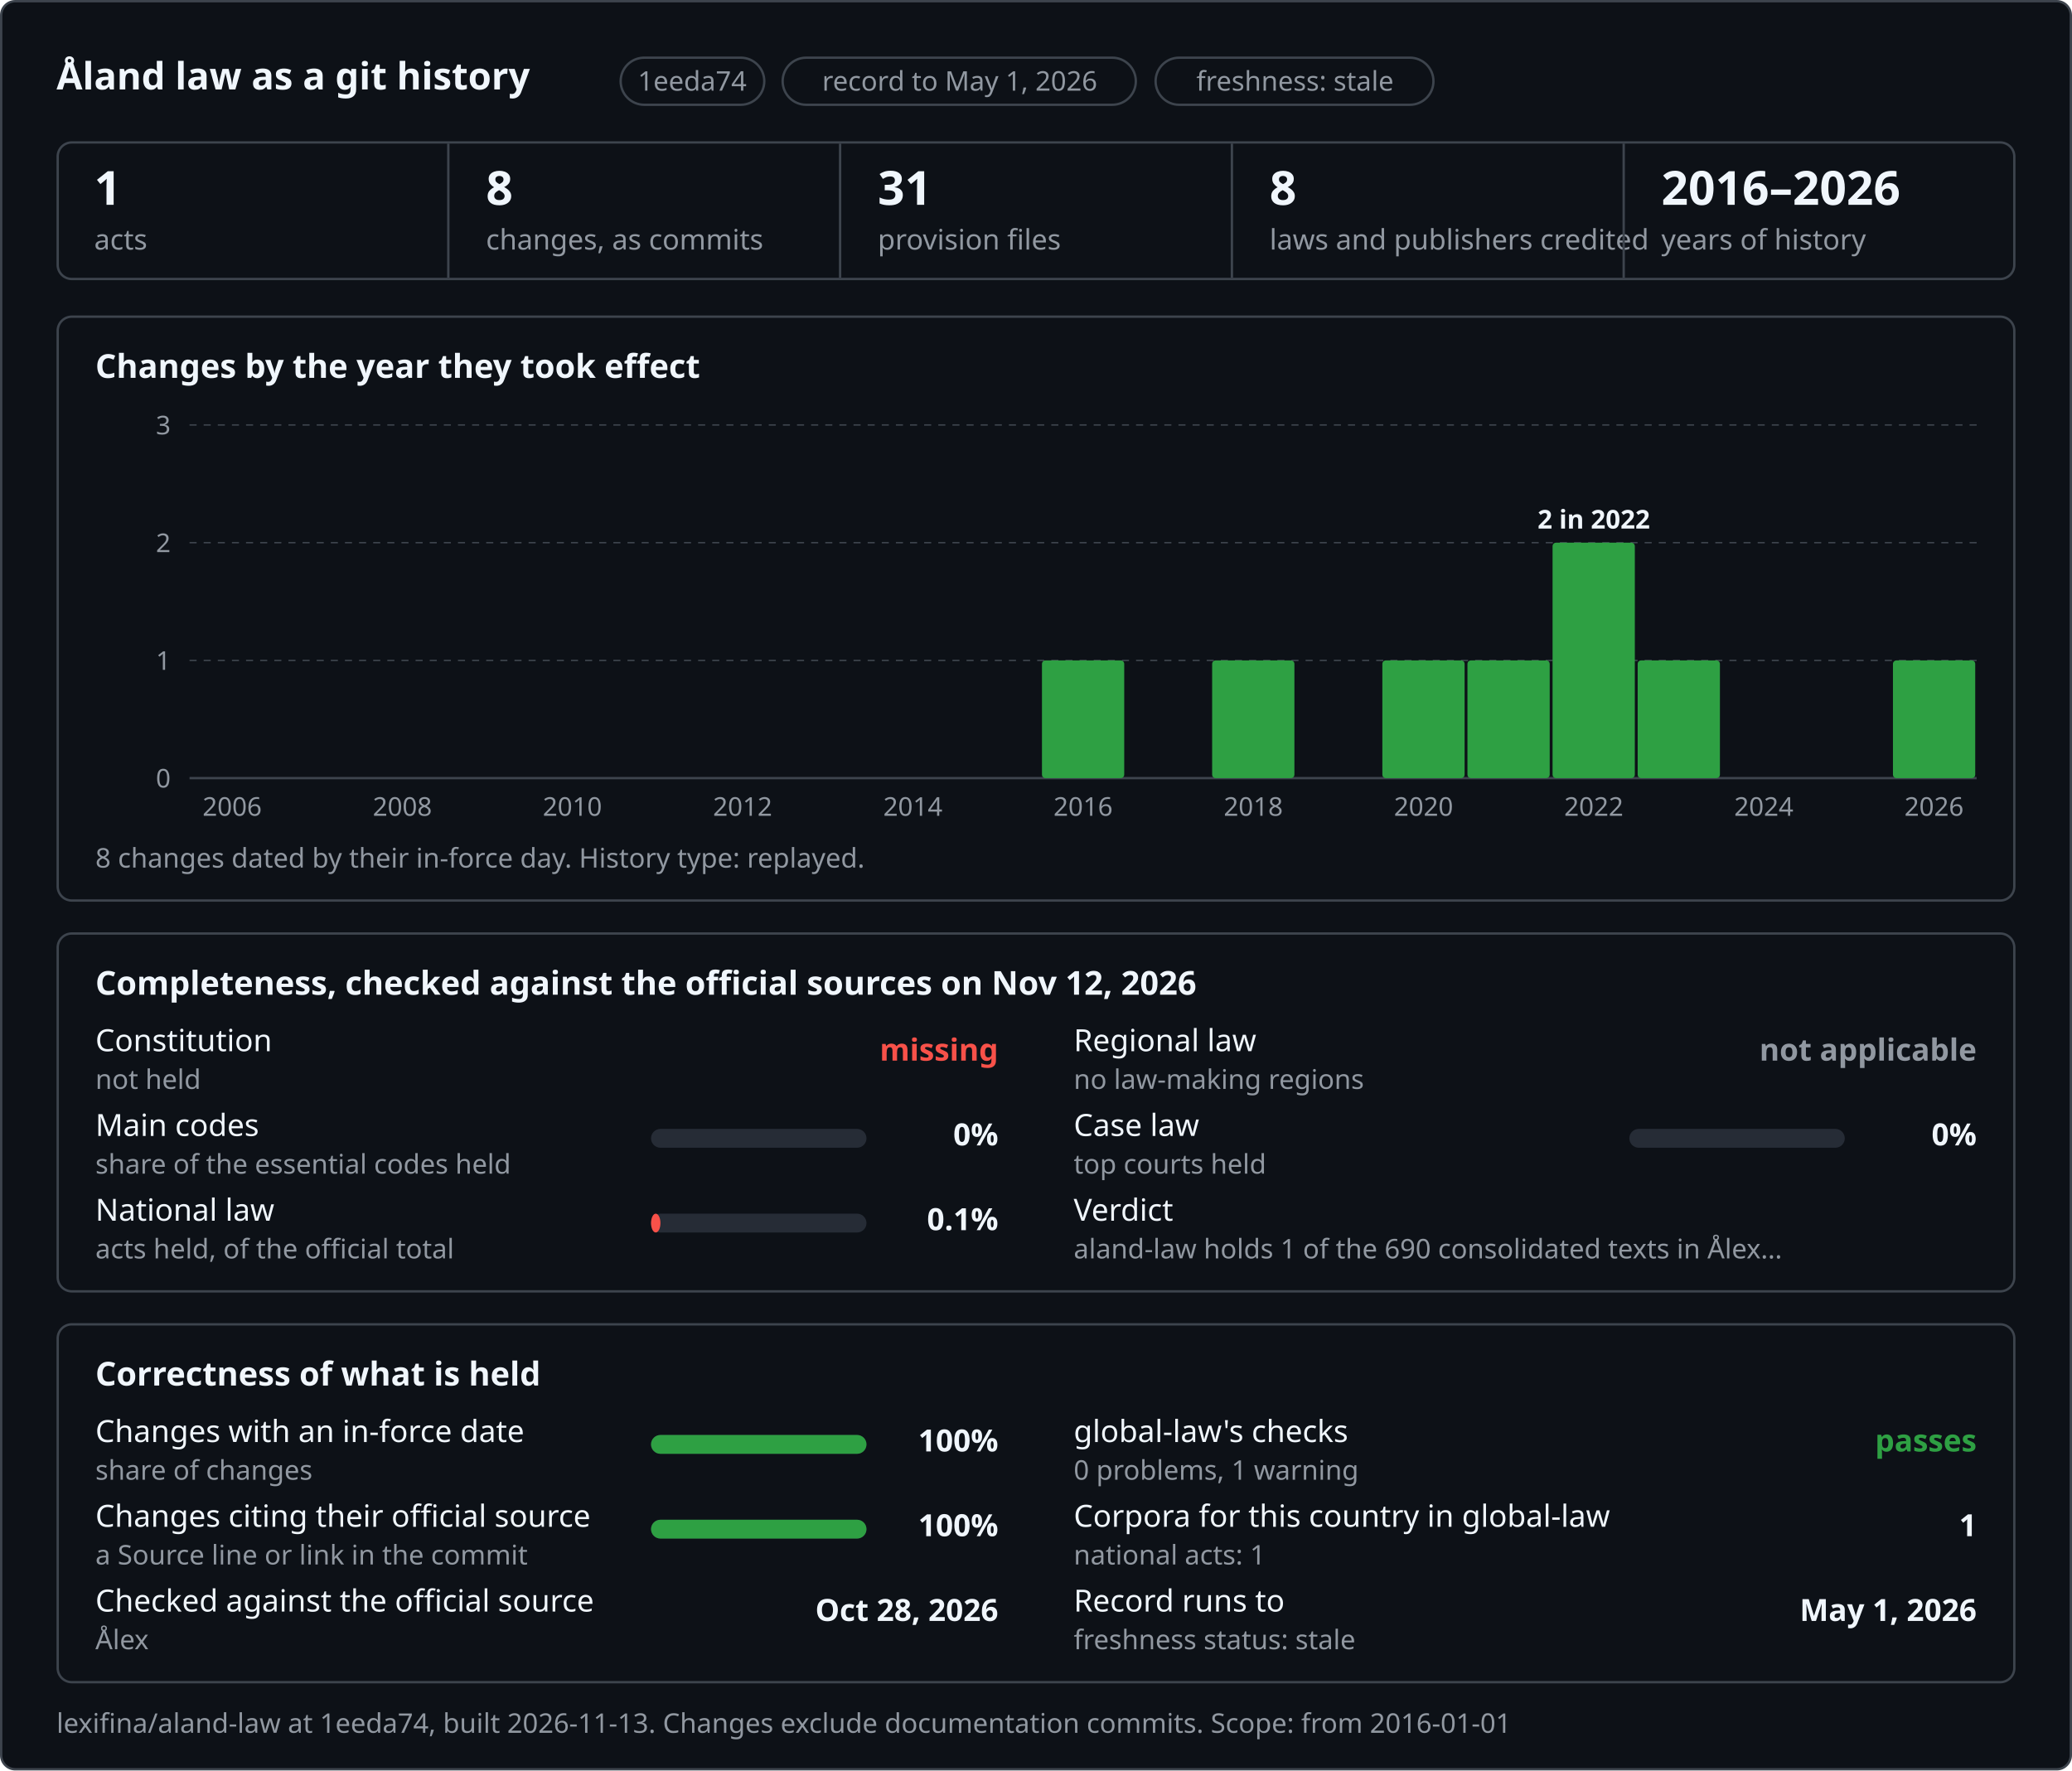
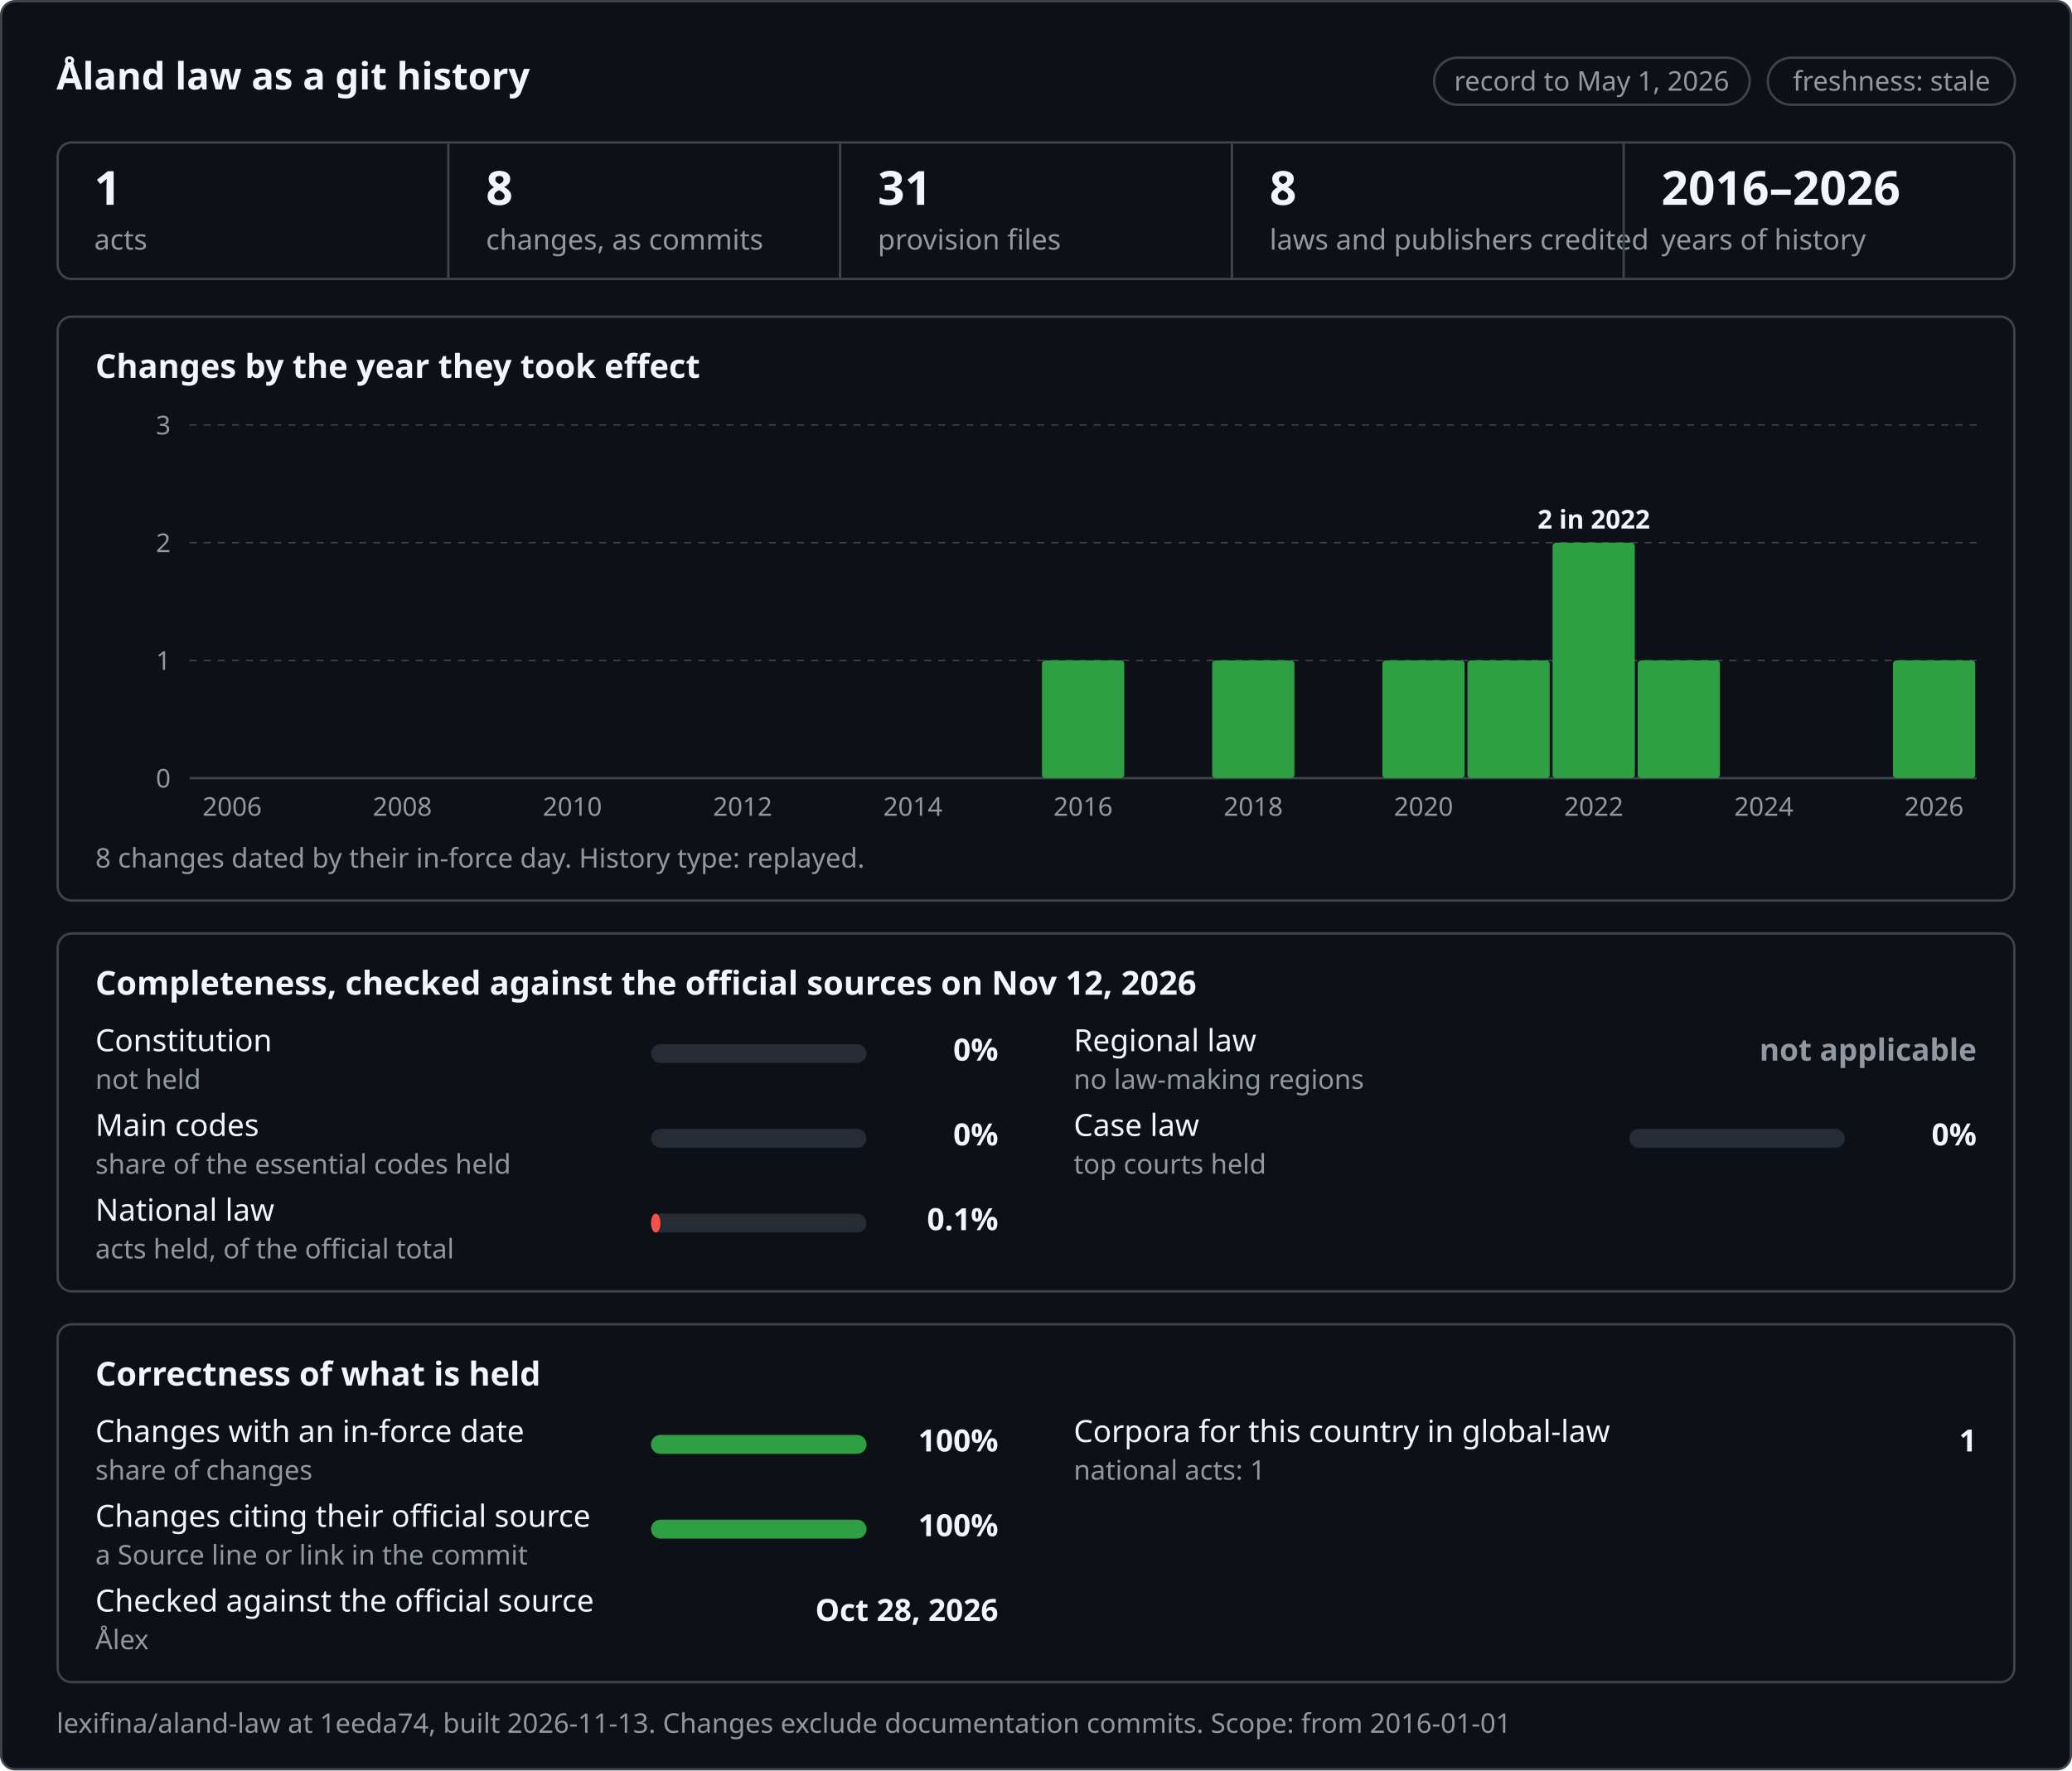
<svg xmlns="http://www.w3.org/2000/svg" width="880" height="752" viewBox="0 0 880 752" font-family="-apple-system,BlinkMacSystemFont,Segoe UI,Noto Sans,Helvetica,Arial,sans-serif">
  <rect x="0.5" y="0.5" width="879" height="751" rx="6" fill="#0d1117" stroke="#3d444d" />
  <text x="24" y="38" font-size="16" font-weight="600" fill="#f0f6fc">Åland law as a git history</text>
-   <rect x="263.6" y="24.5" width="61" height="20" rx="10" fill="none" stroke="#3d444d" />
-   <text x="294.0" y="38.5" font-size="11.5" font-weight="500" text-anchor="middle" fill="#9198a1">1eeda74</text>
-   <rect x="332.4" y="24.5" width="150" height="20" rx="10" fill="none" stroke="#3d444d" />
-   <text x="407.6" y="38.5" font-size="11.5" font-weight="500" text-anchor="middle" fill="#9198a1">record to May 1, 2026</text>
-   <rect x="490.8" y="24.5" width="118" height="20" rx="10" fill="none" stroke="#3d444d" />
-   <text x="550.0" y="38.5" font-size="11.5" font-weight="500" text-anchor="middle" fill="#9198a1">freshness: stale</text>
+   <rect x="609.1" y="24.5" width="134" height="20" rx="10" fill="none" stroke="#3d444d" />
+   <text x="676.0" y="38.5" font-size="11.5" font-weight="500" text-anchor="middle" fill="#9198a1">record to May 1, 2026</text>
+   <rect x="750.8" y="24.5" width="105" height="20" rx="10" fill="none" stroke="#3d444d" />
+   <text x="803.4" y="38.5" font-size="11.5" font-weight="500" text-anchor="middle" fill="#9198a1">freshness: stale</text>
  <rect x="24.5" y="60.5" width="831" height="58" rx="6" fill="#0d1117" stroke="#3d444d" />
  <text x="40.0" y="87" font-size="20" font-weight="600" fill="#f0f6fc">1</text>
  <text x="40.0" y="106" font-size="12" fill="#9198a1">acts</text>
  <line x1="190.4" y1="61" x2="190.4" y2="118" stroke="#3d444d" />
  <text x="206.4" y="87" font-size="20" font-weight="600" fill="#f0f6fc">8</text>
  <text x="206.4" y="106" font-size="12" fill="#9198a1">changes, as commits</text>
  <line x1="356.8" y1="61" x2="356.8" y2="118" stroke="#3d444d" />
  <text x="372.8" y="87" font-size="20" font-weight="600" fill="#f0f6fc">31</text>
  <text x="372.8" y="106" font-size="12" fill="#9198a1">provision files</text>
  <line x1="523.2" y1="61" x2="523.2" y2="118" stroke="#3d444d" />
  <text x="539.2" y="87" font-size="20" font-weight="600" fill="#f0f6fc">8</text>
-   <text x="539.2" y="106" font-size="12" fill="#9198a1">laws and publishers credited</text>
+   <text x="539.2" y="106" font-size="12" fill="#9198a1" textLength="142" lengthAdjust="spacingAndGlyphs">laws and publishers credited</text>
  <line x1="689.6" y1="61" x2="689.6" y2="118" stroke="#3d444d" />
  <text x="705.6" y="87" font-size="20" font-weight="600" fill="#f0f6fc">2016–2026</text>
  <text x="705.6" y="106" font-size="12" fill="#9198a1">years of history</text>
  <rect x="24.5" y="134.5" width="831" height="248" rx="6" fill="#0d1117" stroke="#3d444d" />
  <text x="40.5" y="160.5" font-size="14" font-weight="600" fill="#f0f6fc">Changes by the year they took effect</text>
  <line x1="80.5" y1="330.5" x2="839.5" y2="330.5" stroke="#3d444d" stroke-width="1" />
  <text x="72.5" y="334.5" font-size="11" text-anchor="end" fill="#9198a1">0</text>
  <line x1="80.5" y1="280.5" x2="839.5" y2="280.5" stroke="#3d444d" stroke-width="0.6" stroke-dasharray="3 3" />
  <text x="72.5" y="284.5" font-size="11" text-anchor="end" fill="#9198a1">1</text>
  <line x1="80.5" y1="230.5" x2="839.5" y2="230.5" stroke="#3d444d" stroke-width="0.6" stroke-dasharray="3 3" />
  <text x="72.5" y="234.5" font-size="11" text-anchor="end" fill="#9198a1">2</text>
  <line x1="80.5" y1="180.5" x2="839.5" y2="180.5" stroke="#3d444d" stroke-width="0.6" stroke-dasharray="3 3" />
  <text x="72.5" y="184.5" font-size="11" text-anchor="end" fill="#9198a1">3</text>
  <text x="98.6" y="346.5" font-size="11" text-anchor="middle" fill="#9198a1">2006</text>
  <text x="170.9" y="346.5" font-size="11" text-anchor="middle" fill="#9198a1">2008</text>
  <text x="243.1" y="346.5" font-size="11" text-anchor="middle" fill="#9198a1">2010</text>
  <text x="315.4" y="346.5" font-size="11" text-anchor="middle" fill="#9198a1">2012</text>
  <text x="387.7" y="346.5" font-size="11" text-anchor="middle" fill="#9198a1">2014</text>
  <rect x="442.53" y="280.5" width="34.94" height="50.0" rx="1.5" fill="#2ea043" />
  <text x="460.0" y="346.5" font-size="11" text-anchor="middle" fill="#9198a1">2016</text>
  <rect x="514.81" y="280.5" width="34.94" height="50.0" rx="1.5" fill="#2ea043" />
  <text x="532.3" y="346.5" font-size="11" text-anchor="middle" fill="#9198a1">2018</text>
  <rect x="587.10" y="280.5" width="34.94" height="50.0" rx="1.5" fill="#2ea043" />
  <text x="604.6" y="346.5" font-size="11" text-anchor="middle" fill="#9198a1">2020</text>
  <rect x="623.24" y="280.5" width="34.94" height="50.0" rx="1.5" fill="#2ea043" />
  <rect x="659.39" y="230.5" width="34.94" height="100.0" rx="1.5" fill="#2ea043" />
  <text x="676.9" y="346.5" font-size="11" text-anchor="middle" fill="#9198a1">2022</text>
  <text x="676.9" y="224.5" font-size="11" font-weight="600" text-anchor="middle" fill="#f0f6fc">2 in 2022</text>
  <rect x="695.53" y="280.5" width="34.94" height="50.0" rx="1.5" fill="#2ea043" />
  <text x="749.1" y="346.5" font-size="11" text-anchor="middle" fill="#9198a1">2024</text>
  <rect x="803.96" y="280.5" width="34.94" height="50.0" rx="1.5" fill="#2ea043" />
  <text x="821.4" y="346.5" font-size="11" text-anchor="middle" fill="#9198a1">2026</text>
  <text x="40.5" y="368.5" font-size="11.5" fill="#9198a1">8 changes dated by their in-force day. History type: replayed.</text>
  <rect x="24.5" y="396.5" width="831" height="152" rx="6" fill="#0d1117" stroke="#3d444d" />
  <text x="40.5" y="422.5" font-size="14" font-weight="600" fill="#f0f6fc">Completeness, checked against the official sources on Nov 12, 2026</text>
  <text x="40.5" y="446.5" font-size="13" fill="#f0f6fc">Constitution</text>
  <text x="40.5" y="462.5" font-size="11.5" fill="#9198a1">not held</text>
-   <text x="424.0" y="450.5" font-size="13" font-weight="600" text-anchor="end" fill="#f85149">missing</text>
+   <g>
+     <rect x="276.5" y="443.5" width="91.5" height="8" rx="4" fill="#262c36" />
+   </g>
+   <text x="424.0" y="450.5" font-size="13" font-weight="600" text-anchor="end" fill="#f0f6fc">0%</text>
  <text x="40.5" y="482.5" font-size="13" fill="#f0f6fc">Main codes</text>
  <text x="40.5" y="498.5" font-size="11.5" fill="#9198a1">share of the essential codes held</text>
  <g>
    <rect x="276.5" y="479.5" width="91.5" height="8" rx="4" fill="#262c36" />
  </g>
  <text x="424.0" y="486.5" font-size="13" font-weight="600" text-anchor="end" fill="#f0f6fc">0%</text>
  <text x="40.5" y="518.5" font-size="13" fill="#f0f6fc">National law</text>
  <text x="40.5" y="534.5" font-size="11.5" fill="#9198a1">acts held, of the official total</text>
  <g>
    <rect x="276.5" y="515.5" width="91.5" height="8" rx="4" fill="#262c36" />
    <rect x="276.5" y="515.5" width="4.0" height="8" rx="4" fill="#f85149" />
  </g>
  <text x="424.0" y="522.5" font-size="13" font-weight="600" text-anchor="end" fill="#f0f6fc">0.1%</text>
  <text x="456.0" y="446.5" font-size="13" fill="#f0f6fc">Regional law</text>
  <text x="456.0" y="462.5" font-size="11.5" fill="#9198a1">no law-making regions</text>
  <text x="839.5" y="450.5" font-size="13" font-weight="600" text-anchor="end" fill="#9198a1">not applicable</text>
  <text x="456.0" y="482.5" font-size="13" fill="#f0f6fc">Case law</text>
  <text x="456.0" y="498.5" font-size="11.5" fill="#9198a1">top courts held</text>
  <g>
    <rect x="692.0" y="479.5" width="91.5" height="8" rx="4" fill="#262c36" />
  </g>
  <text x="839.5" y="486.5" font-size="13" font-weight="600" text-anchor="end" fill="#f0f6fc">0%</text>
-   <text x="456.0" y="518.5" font-size="13" fill="#f0f6fc">Verdict</text>
-   <text x="456.0" y="534.5" font-size="11.5" fill="#9198a1">aland-law holds 1 of the 690 consolidated texts in Ålex…</text>
-   <text x="839.5" y="522.5" font-size="13" font-weight="600" text-anchor="end" fill="#9198a1" />
  <rect x="24.5" y="562.5" width="831" height="152" rx="6" fill="#0d1117" stroke="#3d444d" />
  <text x="40.5" y="588.5" font-size="14" font-weight="600" fill="#f0f6fc">Correctness of what is held</text>
  <text x="40.5" y="612.5" font-size="13" fill="#f0f6fc">Changes with an in-force date</text>
  <text x="40.5" y="628.5" font-size="11.5" fill="#9198a1">share of changes</text>
  <g>
    <rect x="276.5" y="609.5" width="91.5" height="8" rx="4" fill="#262c36" />
    <rect x="276.5" y="609.5" width="91.5" height="8" rx="4" fill="#2ea043" />
  </g>
  <text x="424.0" y="616.5" font-size="13" font-weight="600" text-anchor="end" fill="#f0f6fc">100%</text>
  <text x="40.5" y="648.5" font-size="13" fill="#f0f6fc">Changes citing their official source</text>
  <text x="40.5" y="664.5" font-size="11.5" fill="#9198a1">a Source line or link in the commit</text>
  <g>
    <rect x="276.5" y="645.5" width="91.5" height="8" rx="4" fill="#262c36" />
    <rect x="276.5" y="645.5" width="91.5" height="8" rx="4" fill="#2ea043" />
  </g>
  <text x="424.0" y="652.5" font-size="13" font-weight="600" text-anchor="end" fill="#f0f6fc">100%</text>
  <text x="40.5" y="684.5" font-size="13" fill="#f0f6fc">Checked against the official source</text>
  <text x="40.5" y="700.5" font-size="11.5" fill="#9198a1">Ålex</text>
  <text x="424.0" y="688.5" font-size="13" font-weight="600" text-anchor="end" fill="#f0f6fc">Oct 28, 2026</text>
-   <text x="456.0" y="612.5" font-size="13" fill="#f0f6fc">global-law's checks</text>
-   <text x="456.0" y="628.5" font-size="11.5" fill="#9198a1">0 problems, 1 warning</text>
-   <text x="839.5" y="616.5" font-size="13" font-weight="600" text-anchor="end" fill="#2ea043">passes</text>
-   <text x="456.0" y="648.5" font-size="13" fill="#f0f6fc">Corpora for this country in global-law</text>
-   <text x="456.0" y="664.5" font-size="11.5" fill="#9198a1">national acts: 1</text>
-   <text x="839.5" y="652.5" font-size="13" font-weight="600" text-anchor="end" fill="#f0f6fc">1</text>
-   <text x="456.0" y="684.5" font-size="13" fill="#f0f6fc">Record runs to</text>
-   <text x="456.0" y="700.5" font-size="11.5" fill="#9198a1">freshness status: stale</text>
-   <text x="839.5" y="688.5" font-size="13" font-weight="600" text-anchor="end" fill="#f0f6fc">May 1, 2026</text>
+   <text x="456.0" y="612.5" font-size="13" fill="#f0f6fc">Corpora for this country in global-law</text>
+   <text x="456.0" y="628.5" font-size="11.5" fill="#9198a1">national acts: 1</text>
+   <text x="839.5" y="616.5" font-size="13" font-weight="600" text-anchor="end" fill="#f0f6fc">1</text>
  <text x="24" y="736" font-size="11.5" fill="#9198a1">lexifina/aland-law at 1eeda74, built 2026-11-13. Changes exclude documentation commits. Scope: from 2016-01-01</text>
</svg>
